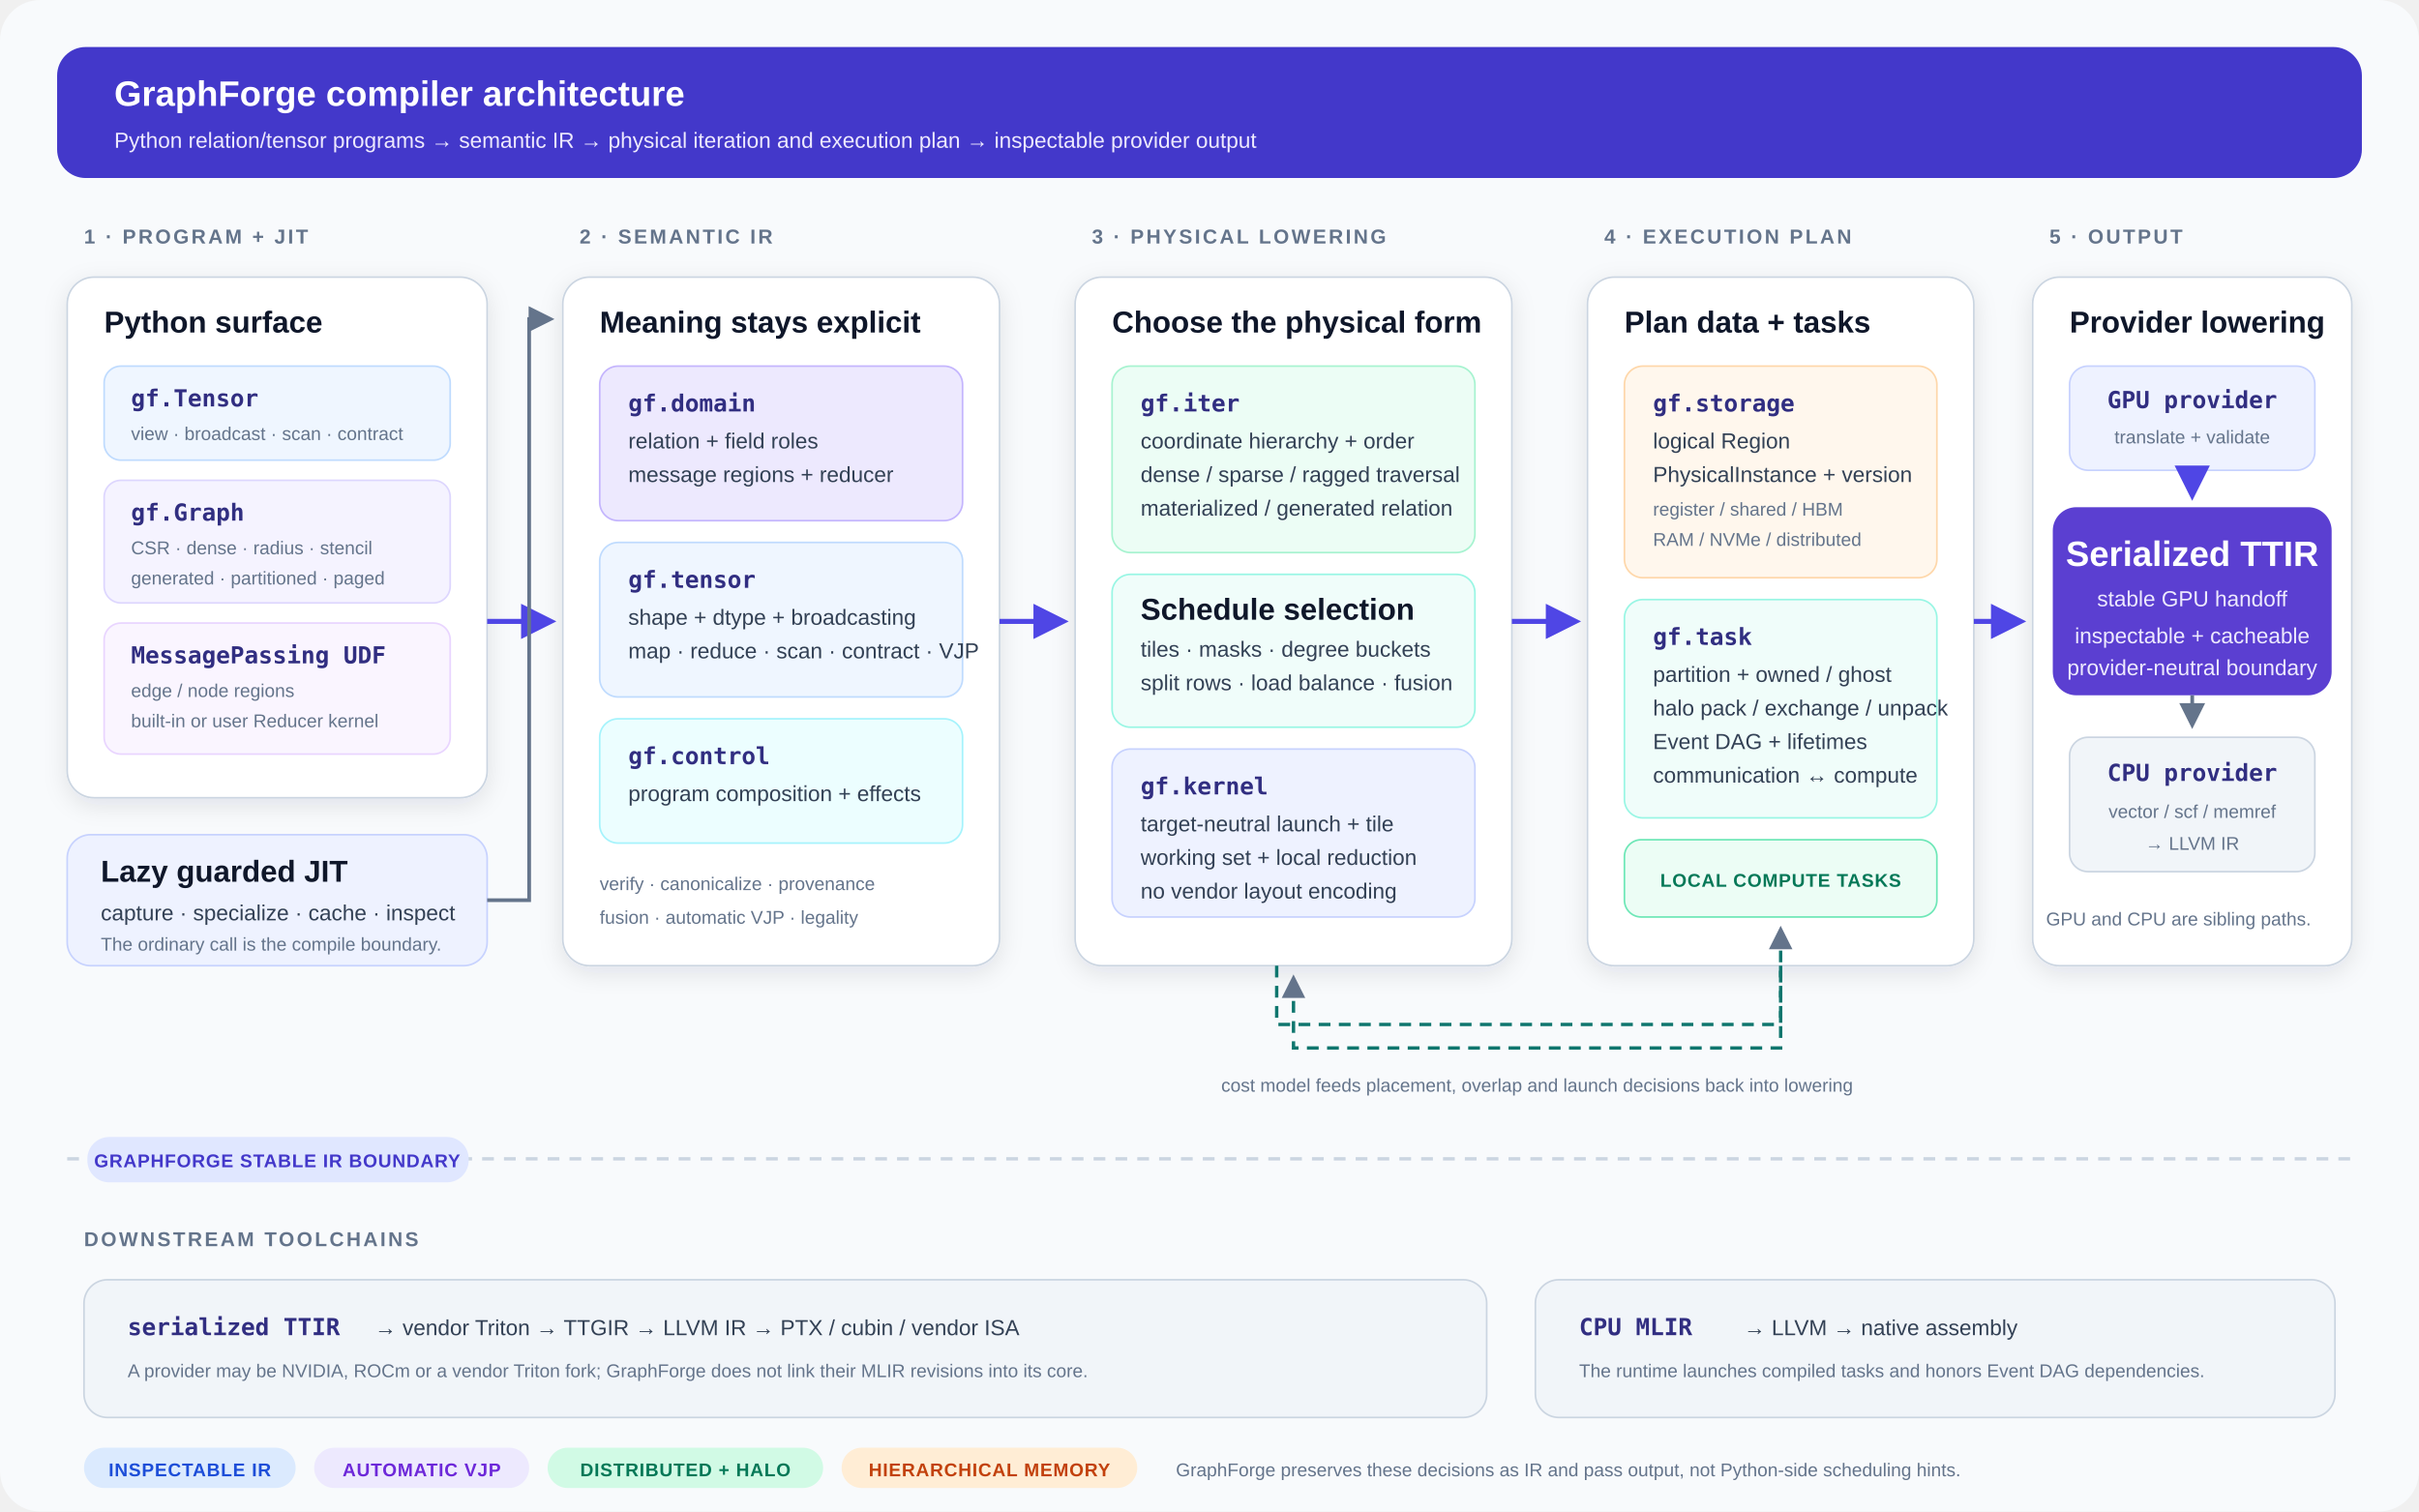
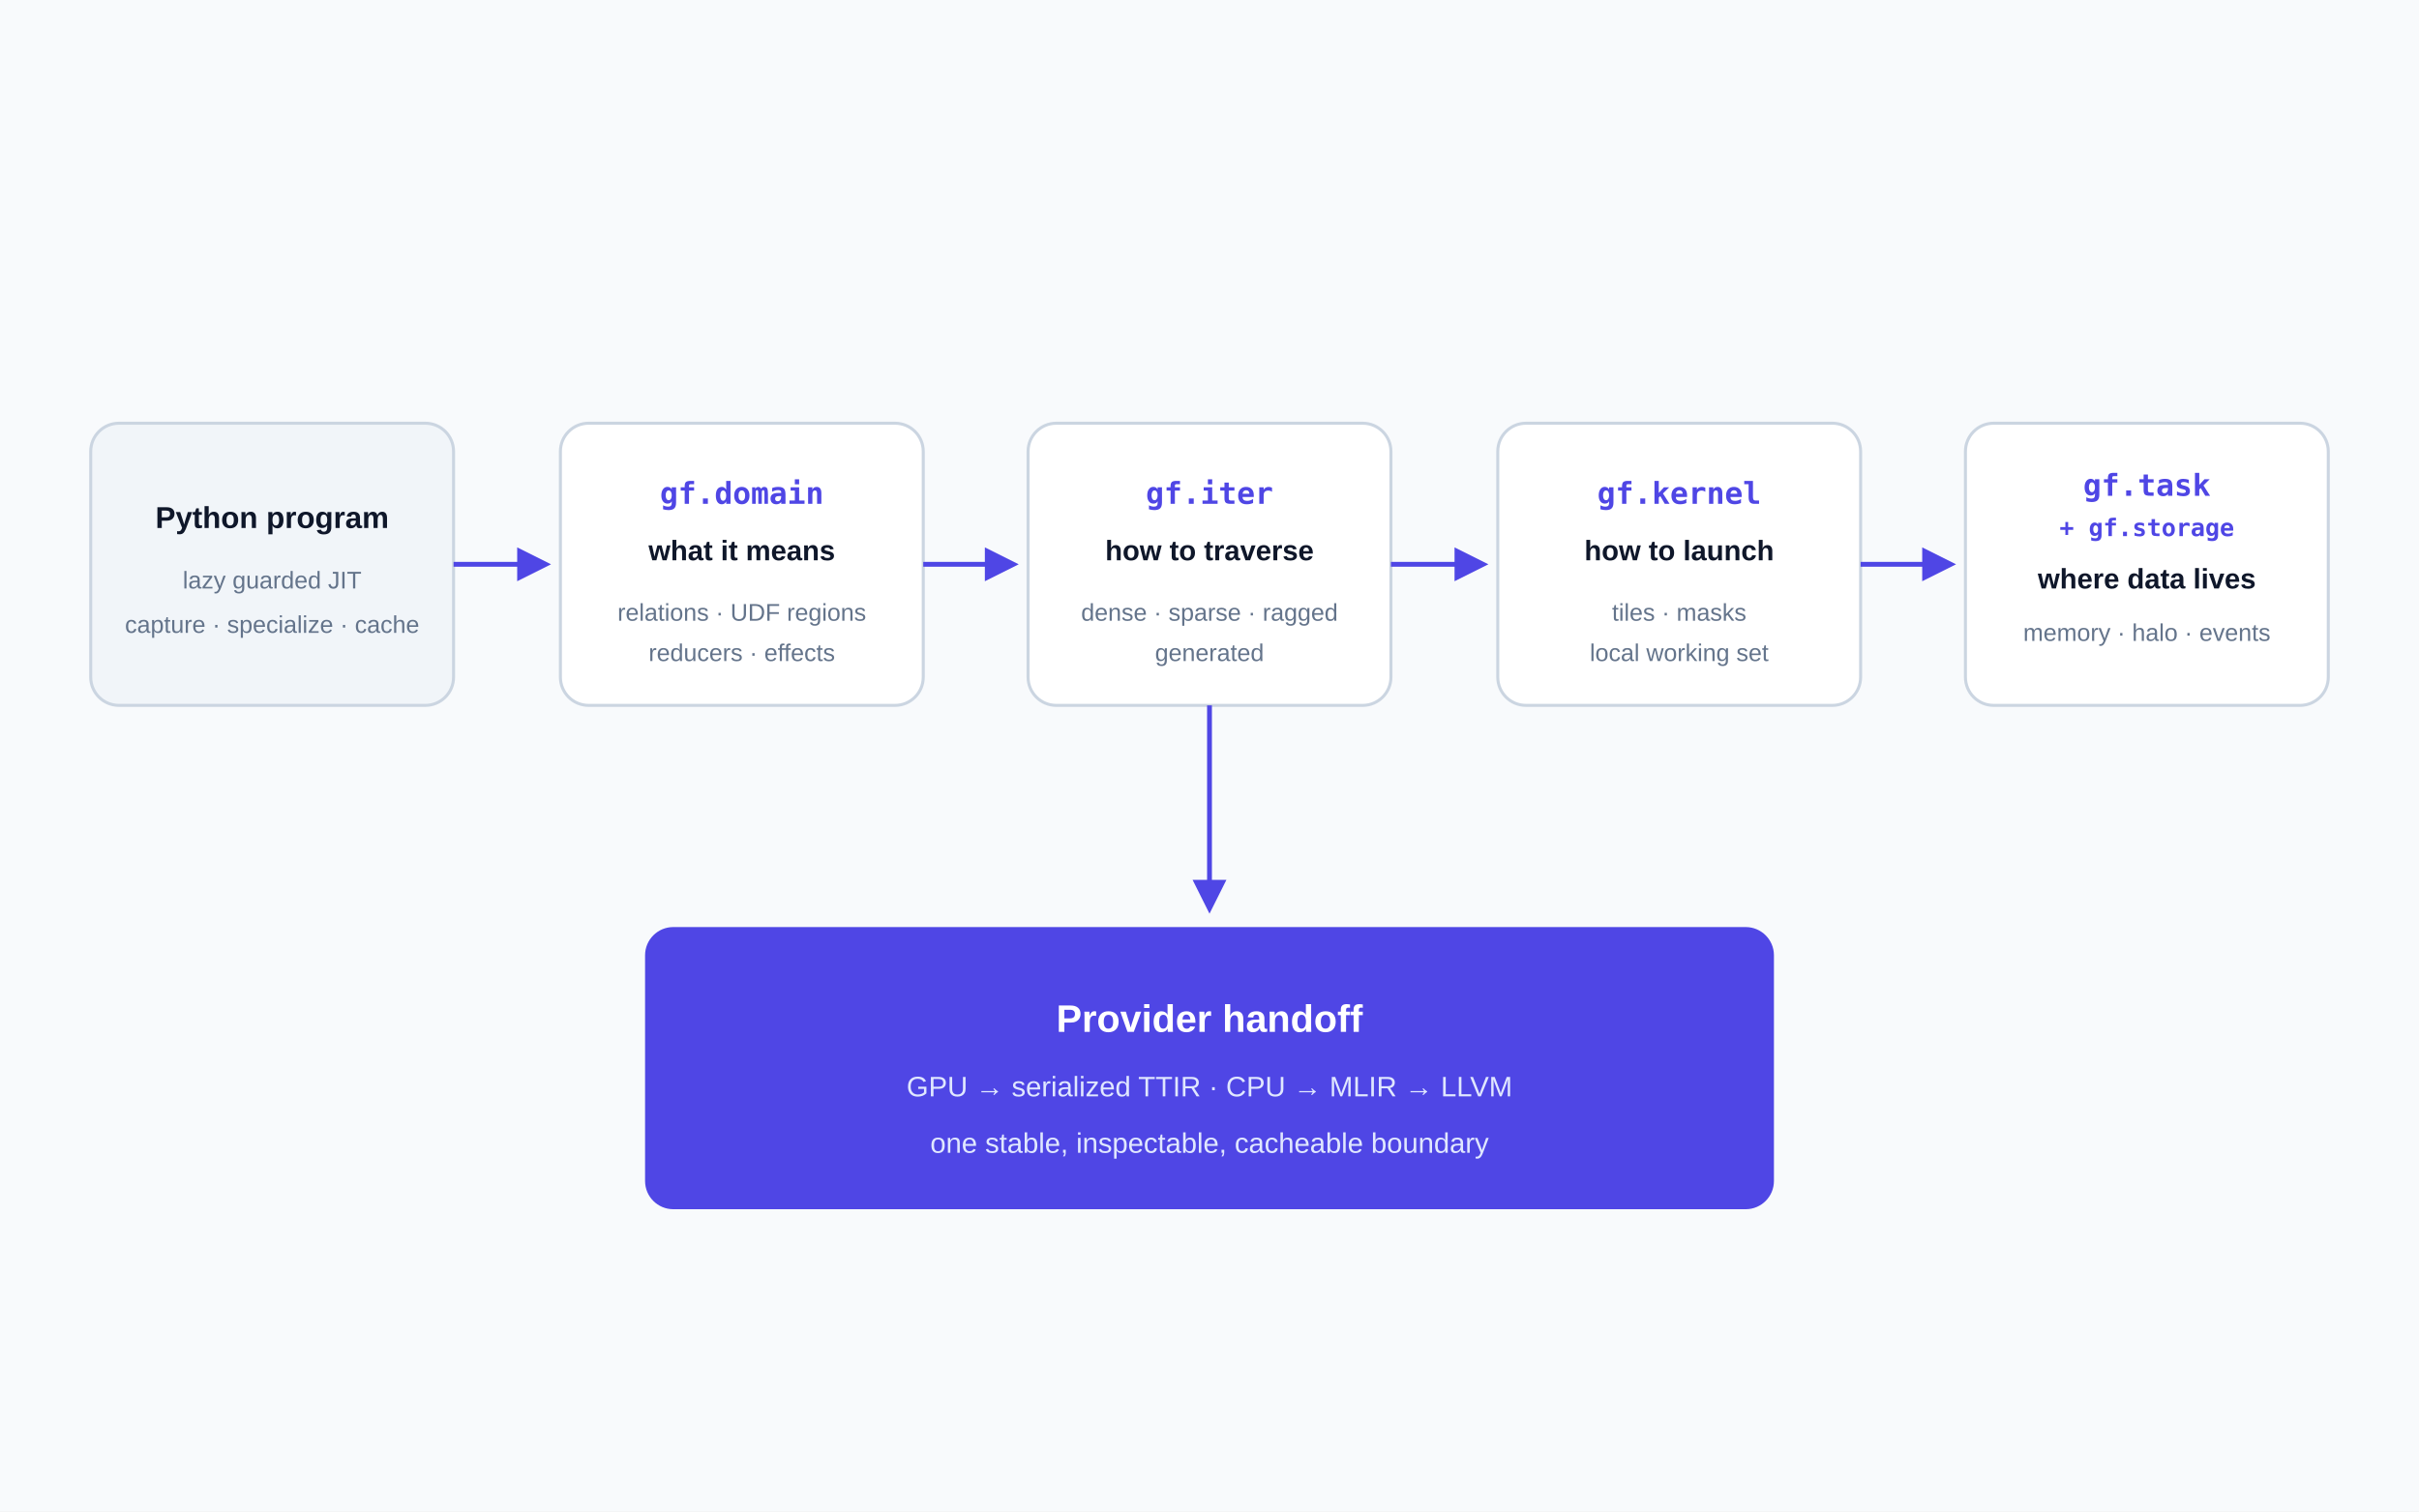
- <svg xmlns="http://www.w3.org/2000/svg" width="1440" height="900" viewBox="0 0 1440 900" role="img" aria-labelledby="title desc">
+ <svg xmlns="http://www.w3.org/2000/svg" width="1200" height="750" viewBox="0 0 1200 750" role="img" aria-labelledby="title desc">
  <defs>
-     <linearGradient id="header" x1="0" x2="1">
-       <stop offset="0" stop-color="#1d4ed8" />
-       <stop offset="1" stop-color="#7c3aed" />
-     </linearGradient>
-     <linearGradient id="ttir" x1="0" x2="1">
-       <stop offset="0" stop-color="#4f46e5" />
-       <stop offset="1" stop-color="#7c3aed" />
-     </linearGradient>
-     <filter id="shadow" x="-15%" y="-15%" width="130%" height="140%">
-       <feDropShadow dx="0" dy="4" stdDeviation="7" flood-color="#0f172a" flood-opacity=".10" />
-     </filter>
    <marker id="arrow" viewBox="0 0 10 10" refX="8" refY="5" markerWidth="7" markerHeight="7" orient="auto-start-reverse">
-       <path d="M0 0l10 5-10 5z" fill="#64748b" />
-     </marker>
-     <marker id="arrowBlue" viewBox="0 0 10 10" refX="8" refY="5" markerWidth="7" markerHeight="7" orient="auto-start-reverse">
      <path d="M0 0l10 5-10 5z" fill="#4f46e5" />
    </marker>
    <style>
-       text{font-family:Arial,sans-serif}.title{font-size:30px;font-weight:700;fill:#0f172a}.subtitle{font-size:15px;fill:#64748b}
-       .stage{font-size:12px;font-weight:700;fill:#64748b;letter-spacing:1.4px}.boxTitle{font-size:18px;font-weight:700;fill:#0f172a}
-       .body{font-size:13px;fill:#334155}.small{font-size:11px;fill:#64748b}.mono{font-family:Consolas,monospace;font-size:14px;font-weight:700;fill:#312e81}
-       .whiteTitle{font-size:21px;font-weight:700;fill:#fff}.whiteBody{font-size:13px;fill:#ede9fe}.badge{font-size:11px;font-weight:700;letter-spacing:.45px}
-       .flow{fill:none;stroke:#64748b;stroke-width:2.2;marker-end:url(#arrow)}.flowBlue{fill:none;stroke:#4f46e5;stroke-width:3;marker-end:url(#arrowBlue)}
-       .planFlow{fill:none;stroke:#0f766e;stroke-width:2;stroke-dasharray:7 5;marker-end:url(#arrow)}
+       text{font-family:Arial,sans-serif}
+       .dialect{font-family:Consolas,monospace;font-size:15px;font-weight:700;fill:#4f46e5}
+       .gloss{font-size:14px;font-weight:700;fill:#0f172a}
+       .items{font-size:12px;fill:#64748b}
+       .entryTitle{font-size:15px;font-weight:700;fill:#0f172a}
+       .whiteTitle{font-size:19px;font-weight:700;fill:#ffffff}
+       .whiteBody{font-size:14px;fill:#e0e7ff}
+       .flow{fill:none;stroke:#4f46e5;stroke-width:2.4;marker-end:url(#arrow)}
    </style>
  </defs>
-   <rect width="1440" height="900" rx="24" fill="#f8fafc" />
-   <rect x="34" y="28" width="1372" height="78" rx="17" fill="#4338ca" />
-   <text x="68" y="63" class="whiteTitle">GraphForge compiler architecture</text>
-   <text x="68" y="88" class="whiteBody">Python relation/tensor programs → semantic IR → physical iteration and execution plan → inspectable provider output</text>
-   <g class="stage">
-     <text x="50" y="145">1 · PROGRAM + JIT</text>
-     <text x="345" y="145">2 · SEMANTIC IR</text>
-     <text x="650" y="145">3 · PHYSICAL LOWERING</text>
-     <text x="955" y="145">4 · EXECUTION PLAN</text>
-     <text x="1220" y="145">5 · OUTPUT</text>
-   </g>
-   <g filter="url(#shadow)">
-     <rect x="40" y="165" width="250" height="310" rx="16" fill="#fff" stroke="#cbd5e1" />
-   </g>
-   <text x="62" y="198" class="boxTitle">Python surface</text>
-   <rect x="62" y="218" width="206" height="56" rx="10" fill="#eff6ff" stroke="#bfdbfe" />
-   <text x="78" y="242" class="mono">gf.Tensor</text>
-   <text x="78" y="262" class="small">view · broadcast · scan · contract</text>
-   <rect x="62" y="286" width="206" height="73" rx="10" fill="#f5f3ff" stroke="#ddd6fe" />
-   <text x="78" y="310" class="mono">gf.Graph</text>
-   <text x="78" y="330" class="small">CSR · dense · radius · stencil</text>
-   <text x="78" y="348" class="small">generated · partitioned · paged</text>
-   <rect x="62" y="371" width="206" height="78" rx="10" fill="#faf5ff" stroke="#e9d5ff" />
-   <text x="78" y="395" class="mono">MessagePassing UDF</text>
-   <text x="78" y="415" class="small">edge / node regions</text>
-   <text x="78" y="433" class="small">built-in or user Reducer kernel</text>
-   <rect x="40" y="497" width="250" height="78" rx="14" fill="#eef2ff" stroke="#c7d2fe" />
-   <text x="60" y="525" class="boxTitle">Lazy guarded JIT</text>
-   <text x="60" y="548" class="body">capture · specialize · cache · inspect</text>
-   <text x="60" y="566" class="small">The ordinary call is the compile boundary.</text>
-   <g filter="url(#shadow)">
-     <rect x="335" y="165" width="260" height="410" rx="16" fill="#fff" stroke="#cbd5e1" />
-   </g>
-   <text x="357" y="198" class="boxTitle">Meaning stays explicit</text>
-   <rect x="357" y="218" width="216" height="92" rx="11" fill="#ede9fe" stroke="#c4b5fd" />
-   <text x="374" y="245" class="mono">gf.domain</text>
-   <text x="374" y="267" class="body">relation + field roles</text>
-   <text x="374" y="287" class="body">message regions + reducer</text>
-   <rect x="357" y="323" width="216" height="92" rx="11" fill="#eff6ff" stroke="#bfdbfe" />
-   <text x="374" y="350" class="mono">gf.tensor</text>
-   <text x="374" y="372" class="body">shape + dtype + broadcasting</text>
-   <text x="374" y="392" class="body">map · reduce · scan · contract · VJP</text>
-   <rect x="357" y="428" width="216" height="74" rx="11" fill="#ecfeff" stroke="#a5f3fc" />
-   <text x="374" y="455" class="mono">gf.control</text>
-   <text x="374" y="477" class="body">program composition + effects</text>
-   <text x="357" y="530" class="small">verify · canonicalize · provenance</text>
-   <text x="357" y="550" class="small">fusion · automatic VJP · legality</text>
-   <g filter="url(#shadow)">
-     <rect x="640" y="165" width="260" height="410" rx="16" fill="#fff" stroke="#cbd5e1" />
-   </g>
-   <text x="662" y="198" class="boxTitle">Choose the physical form</text>
-   <rect x="662" y="218" width="216" height="111" rx="11" fill="#ecfdf5" stroke="#a7f3d0" />
-   <text x="679" y="245" class="mono">gf.iter</text>
-   <text x="679" y="267" class="body">coordinate hierarchy + order</text>
-   <text x="679" y="287" class="body">dense / sparse / ragged traversal</text>
-   <text x="679" y="307" class="body">materialized / generated relation</text>
-   <rect x="662" y="342" width="216" height="91" rx="11" fill="#f0fdfa" stroke="#99f6e4" />
-   <text x="679" y="369" class="boxTitle">Schedule selection</text>
-   <text x="679" y="391" class="body">tiles · masks · degree buckets</text>
-   <text x="679" y="411" class="body">split rows · load balance · fusion</text>
-   <rect x="662" y="446" width="216" height="100" rx="11" fill="#eef2ff" stroke="#c7d2fe" />
-   <text x="679" y="473" class="mono">gf.kernel</text>
-   <text x="679" y="495" class="body">target-neutral launch + tile</text>
-   <text x="679" y="515" class="body">working set + local reduction</text>
-   <text x="679" y="535" class="body">no vendor layout encoding</text>
-   <g filter="url(#shadow)">
-     <rect x="945" y="165" width="230" height="410" rx="16" fill="#fff" stroke="#cbd5e1" />
-   </g>
-   <text x="967" y="198" class="boxTitle">Plan data + tasks</text>
-   <rect x="967" y="218" width="186" height="126" rx="11" fill="#fff7ed" stroke="#fed7aa" />
-   <text x="984" y="245" class="mono">gf.storage</text>
-   <text x="984" y="267" class="body">logical Region</text>
-   <text x="984" y="287" class="body">PhysicalInstance + version</text>
-   <text x="984" y="307" class="small">register / shared / HBM</text>
-   <text x="984" y="325" class="small">RAM / NVMe / distributed</text>
-   <rect x="967" y="357" width="186" height="130" rx="11" fill="#f0fdfa" stroke="#99f6e4" />
-   <text x="984" y="384" class="mono">gf.task</text>
-   <text x="984" y="406" class="body">partition + owned / ghost</text>
-   <text x="984" y="426" class="body">halo pack / exchange / unpack</text>
-   <text x="984" y="446" class="body">Event DAG + lifetimes</text>
-   <text x="984" y="466" class="body">communication ↔ compute</text>
-   <rect x="967" y="500" width="186" height="46" rx="10" fill="#ecfdf5" stroke="#6ee7b7" />
-   <text x="1060" y="528" text-anchor="middle" class="badge" fill="#047857">LOCAL COMPUTE TASKS</text>
-   <g filter="url(#shadow)">
-     <rect x="1210" y="165" width="190" height="410" rx="16" fill="#fff" stroke="#cbd5e1" />
-   </g>
-   <text x="1232" y="198" class="boxTitle">Provider lowering</text>
-   <rect x="1232" y="218" width="146" height="62" rx="11" fill="#eef2ff" stroke="#c7d2fe" />
-   <text x="1305" y="243" text-anchor="middle" class="mono">GPU provider</text>
-   <text x="1305" y="264" text-anchor="middle" class="small">translate + validate</text>
-   <rect x="1222" y="302" width="166" height="112" rx="14" fill="#5b3fd1" />
-   <text x="1305" y="337" text-anchor="middle" class="whiteTitle">Serialized TTIR</text>
-   <text x="1305" y="361" text-anchor="middle" class="whiteBody">stable GPU handoff</text>
-   <text x="1305" y="383" text-anchor="middle" class="whiteBody">inspectable + cacheable</text>
-   <text x="1305" y="402" text-anchor="middle" class="whiteBody">provider-neutral boundary</text>
-   <rect x="1232" y="439" width="146" height="80" rx="11" fill="#f1f5f9" stroke="#cbd5e1" />
-   <text x="1305" y="465" text-anchor="middle" class="mono">CPU provider</text>
-   <text x="1305" y="487" text-anchor="middle" class="small">vector / scf / memref</text>
-   <text x="1305" y="506" text-anchor="middle" class="small">→ LLVM IR</text>
-   <text x="1218" y="551" class="small">GPU and CPU are sibling paths.</text>
-   <path d="M290 370H327" class="flowBlue" />
-   <path d="M595 370H632" class="flowBlue" />
-   <path d="M900 370H937" class="flowBlue" />
-   <path d="M1175 370H1202" class="flowBlue" />
-   <path d="M1305 280V294" class="flowBlue" />
-   <path d="M1305 414V431" class="flow" />
-   <path d="M290 536H315V190H327" class="flow" />
-   <path d="M760 575V610H1060V554" class="planFlow" />
-   <path d="M1060 575V624H770V583" class="planFlow" />
-   <text x="915" y="650" text-anchor="middle" class="small">cost model feeds placement, overlap and launch decisions back into lowering</text>
-   <line x1="40" y1="690" x2="1400" y2="690" stroke="#cbd5e1" stroke-width="2" stroke-dasharray="7 6" />
-   <rect x="52" y="677" width="227" height="27" rx="13" fill="#e0e7ff" />
-   <text x="165" y="695" text-anchor="middle" class="badge" fill="#4338ca">GRAPHFORGE STABLE IR BOUNDARY</text>
-   <text x="50" y="742" class="stage">DOWNSTREAM TOOLCHAINS</text>
-   <rect x="50" y="762" width="835" height="82" rx="14" fill="#f1f5f9" stroke="#cbd5e1" />
-   <text x="76" y="795" class="mono">serialized TTIR</text>
-   <text x="223" y="795" class="body">→ vendor Triton → TTGIR → LLVM IR → PTX / cubin / vendor ISA</text>
-   <text x="76" y="820" class="small">A provider may be NVIDIA, ROCm or a vendor Triton fork; GraphForge does not link their MLIR revisions into its core.</text>
-   <rect x="914" y="762" width="476" height="82" rx="14" fill="#f1f5f9" stroke="#cbd5e1" />
-   <text x="940" y="795" class="mono">CPU MLIR</text>
-   <text x="1038" y="795" class="body">→ LLVM → native assembly</text>
-   <text x="940" y="820" class="small">The runtime launches compiled tasks and honors Event DAG dependencies.</text>
-   <g>
-     <rect x="50" y="862" width="126" height="24" rx="12" fill="#dbeafe" />
-     <text x="113" y="879" text-anchor="middle" class="badge" fill="#1d4ed8">INSPECTABLE IR</text>
-     <rect x="187" y="862" width="128" height="24" rx="12" fill="#ede9fe" />
-     <text x="251" y="879" text-anchor="middle" class="badge" fill="#6d28d9">AUTOMATIC VJP</text>
-     <rect x="326" y="862" width="164" height="24" rx="12" fill="#d1fae5" />
-     <text x="408" y="879" text-anchor="middle" class="badge" fill="#047857">DISTRIBUTED + HALO</text>
-     <rect x="501" y="862" width="176" height="24" rx="12" fill="#ffedd5" />
-     <text x="589" y="879" text-anchor="middle" class="badge" fill="#c2410c">HIERARCHICAL MEMORY</text>
-     <text x="700" y="879" class="small">GraphForge preserves these decisions as IR and pass output, not Python-side scheduling hints.</text>
-   </g>
+   <rect width="1200" height="750" fill="#f8fafc" />
+   <rect x="45" y="210" width="180" height="140" rx="14" fill="#f1f5f9" stroke="#cbd5e1" stroke-width="1.5" />
+   <text x="135" y="262" text-anchor="middle" class="entryTitle">Python program</text>
+   <text x="135" y="292" text-anchor="middle" class="items">lazy guarded JIT</text>
+   <text x="135" y="314" text-anchor="middle" class="items">capture · specialize · cache</text>
+   <rect x="278" y="210" width="180" height="140" rx="14" fill="#ffffff" stroke="#cbd5e1" stroke-width="1.5" />
+   <text x="368" y="250" text-anchor="middle" class="dialect">gf.domain</text>
+   <text x="368" y="278" text-anchor="middle" class="gloss">what it means</text>
+   <text x="368" y="308" text-anchor="middle" class="items">relations · UDF regions</text>
+   <text x="368" y="328" text-anchor="middle" class="items">reducers · effects</text>
+   <rect x="510" y="210" width="180" height="140" rx="14" fill="#ffffff" stroke="#cbd5e1" stroke-width="1.5" />
+   <text x="600" y="250" text-anchor="middle" class="dialect">gf.iter</text>
+   <text x="600" y="278" text-anchor="middle" class="gloss">how to traverse</text>
+   <text x="600" y="308" text-anchor="middle" class="items">dense · sparse · ragged</text>
+   <text x="600" y="328" text-anchor="middle" class="items">generated</text>
+   <rect x="743" y="210" width="180" height="140" rx="14" fill="#ffffff" stroke="#cbd5e1" stroke-width="1.5" />
+   <text x="833" y="250" text-anchor="middle" class="dialect">gf.kernel</text>
+   <text x="833" y="278" text-anchor="middle" class="gloss">how to launch</text>
+   <text x="833" y="308" text-anchor="middle" class="items">tiles · masks</text>
+   <text x="833" y="328" text-anchor="middle" class="items">local working set</text>
+   <rect x="975" y="210" width="180" height="140" rx="14" fill="#ffffff" stroke="#cbd5e1" stroke-width="1.5" />
+   <text x="1065" y="246" text-anchor="middle" class="dialect">gf.task</text>
+   <text x="1065" y="266" text-anchor="middle" class="dialect" style="font-size:12px">+ gf.storage</text>
+   <text x="1065" y="292" text-anchor="middle" class="gloss">where data lives</text>
+   <text x="1065" y="318" text-anchor="middle" class="items">memory · halo · events</text>
+   <path d="M225 280H270" class="flow" />
+   <path d="M458 280H502" class="flow" />
+   <path d="M690 280H735" class="flow" />
+   <path d="M923 280H967" class="flow" />
+   <path d="M600 350V450" class="flow" />
+   <rect x="320" y="460" width="560" height="140" rx="14" fill="#4f46e5" />
+   <text x="600" y="512" text-anchor="middle" class="whiteTitle">Provider handoff</text>
+   <text x="600" y="544" text-anchor="middle" class="whiteBody">GPU → serialized TTIR   ·   CPU → MLIR → LLVM</text>
+   <text x="600" y="572" text-anchor="middle" class="whiteBody">one stable, inspectable, cacheable boundary</text>
</svg>
